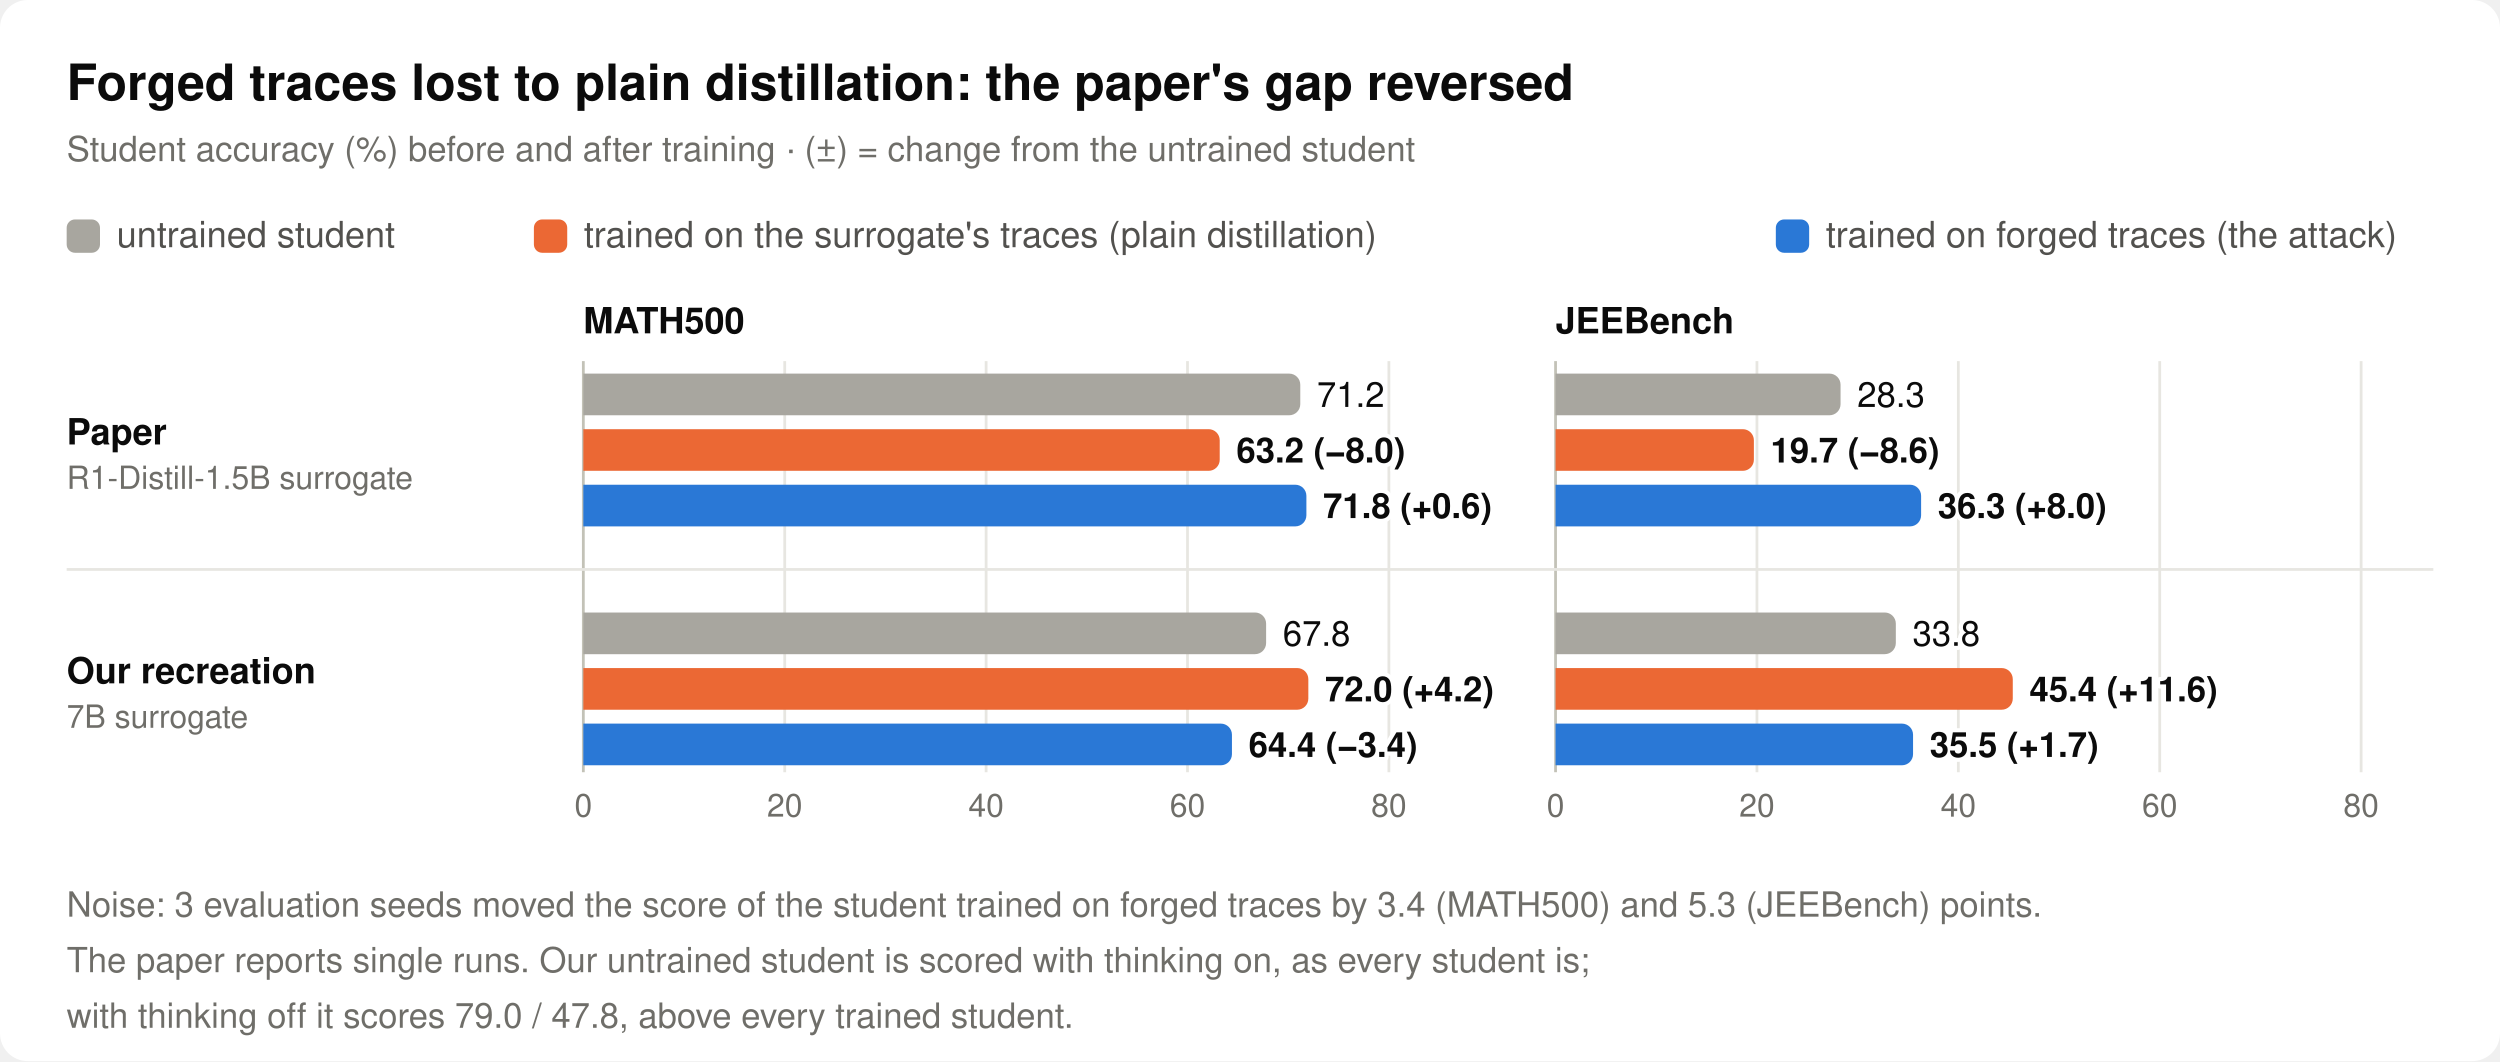
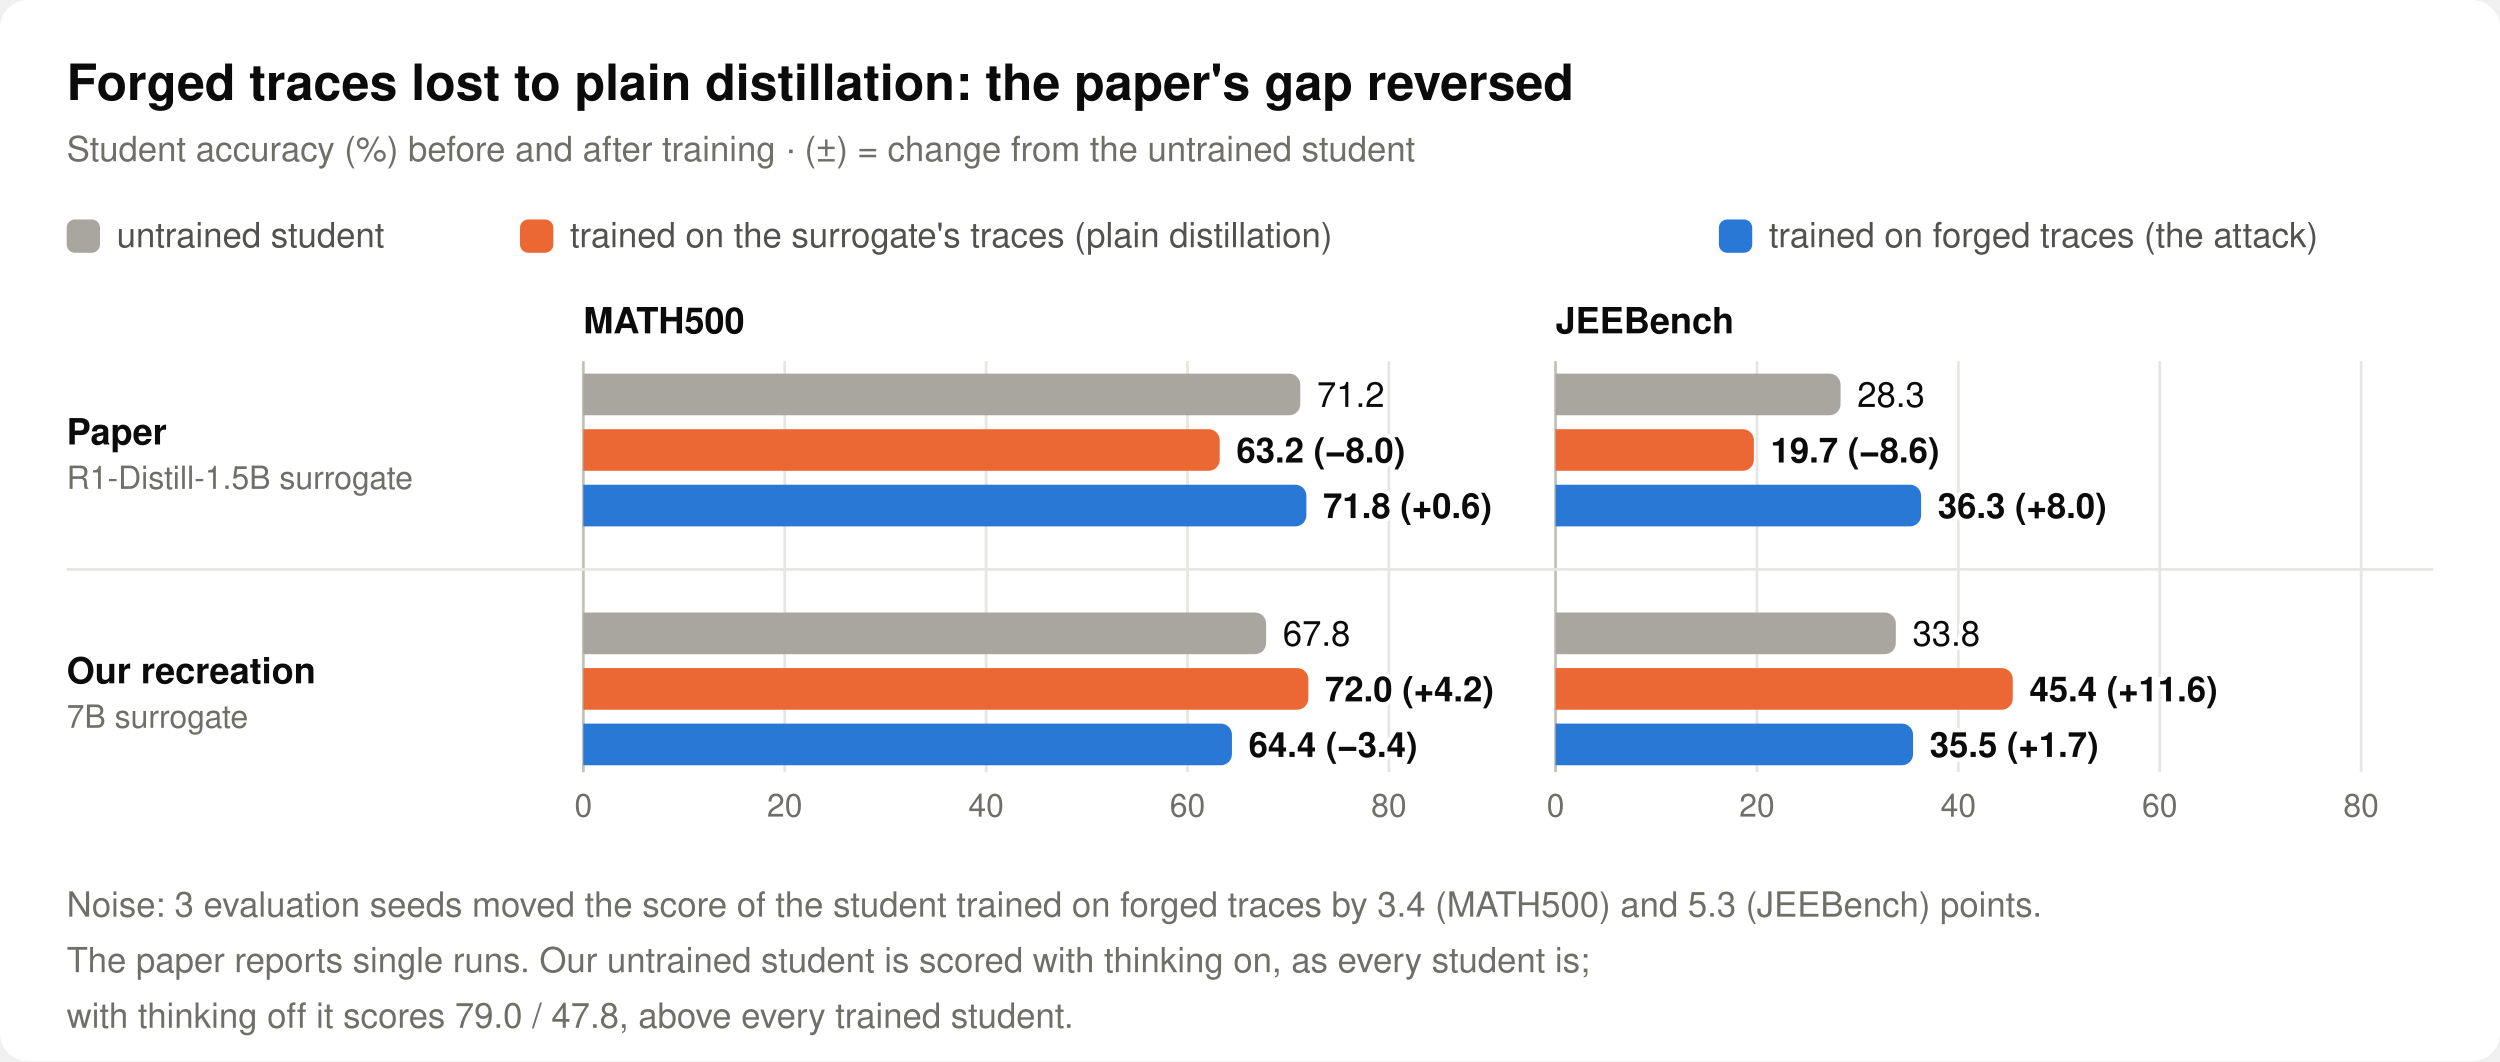
<svg xmlns="http://www.w3.org/2000/svg" width="900" height="382" viewBox="0 0 900 382" role="img" aria-label="Untrained student vs plain distillation vs forged traces, paper and our recreation">
  <rect x="0.0" y="0.0" width="900.0" height="382.0" rx="10" fill="#ffffff" />
  <text x="24.0" y="36.0" font-family="system-ui, -apple-system, &quot;Segoe UI&quot;, Helvetica, Arial, sans-serif" font-size="18" fill="#0b0b0b" text-anchor="start" font-weight="700" style="">Forged traces lost to plain distillation: the paper's gap reversed</text>
  <text x="24.0" y="58.0" font-family="system-ui, -apple-system, &quot;Segoe UI&quot;, Helvetica, Arial, sans-serif" font-size="12.5" fill="#6f6e69" text-anchor="start" font-weight="normal" style="">Student accuracy (%) before and after training · (±) = change from the untrained student</text>
  <rect x="24.0" y="79.0" width="12.0" height="12.0" rx="3" fill="#a8a69f" />
-   <text x="42.0" y="89.0" font-family="system-ui, -apple-system, &quot;Segoe UI&quot;, Helvetica, Arial, sans-serif" font-size="13" fill="#52514e" text-anchor="start" font-weight="normal" style="">untrained student</text>
-   <rect x="192.2" y="79.0" width="12.0" height="12.0" rx="3" fill="#eb6834" />
-   <text x="210.2" y="89.0" font-family="system-ui, -apple-system, &quot;Segoe UI&quot;, Helvetica, Arial, sans-serif" font-size="13" fill="#52514e" text-anchor="start" font-weight="normal" style="">trained on the surrogate's traces (plain distillation)</text>
-   <rect x="639.3" y="79.0" width="12.0" height="12.0" rx="3" fill="#2a78d6" />
-   <text x="657.3" y="89.0" font-family="system-ui, -apple-system, &quot;Segoe UI&quot;, Helvetica, Arial, sans-serif" font-size="13" fill="#52514e" text-anchor="start" font-weight="normal" style="">trained on forged traces (the attack)</text>
+   <text x="42.0" y="89.0" font-family="system-ui, -apple-system, &quot;Segoe UI&quot;, Helvetica, Arial, sans-serif" font-size="12.5" fill="#52514e" text-anchor="start" font-weight="normal" style="">untrained student</text>
+   <rect x="187.2" y="79.0" width="12.0" height="12.0" rx="3" fill="#eb6834" />
+   <text x="205.2" y="89.0" font-family="system-ui, -apple-system, &quot;Segoe UI&quot;, Helvetica, Arial, sans-serif" font-size="12.5" fill="#52514e" text-anchor="start" font-weight="normal" style="">trained on the surrogate's traces (plain distillation)</text>
+   <rect x="618.8" y="79.0" width="12.0" height="12.0" rx="3" fill="#2a78d6" />
+   <text x="636.8" y="89.0" font-family="system-ui, -apple-system, &quot;Segoe UI&quot;, Helvetica, Arial, sans-serif" font-size="12.5" fill="#52514e" text-anchor="start" font-weight="normal" style="">trained on forged traces (the attack)</text>
  <text x="210.0" y="120.0" font-family="system-ui, -apple-system, &quot;Segoe UI&quot;, Helvetica, Arial, sans-serif" font-size="13" fill="#0b0b0b" text-anchor="start" font-weight="700" style="">MATH500</text>
  <line x1="210.0" y1="130.0" x2="210.0" y2="278.0" stroke="#c3c2b7" stroke-width="1.0" />
  <text x="210.0" y="294.0" font-family="system-ui, -apple-system, &quot;Segoe UI&quot;, Helvetica, Arial, sans-serif" font-size="11.5" fill="#6f6e69" text-anchor="middle" font-weight="normal" style="font-variant-numeric: tabular-nums;">0</text>
  <line x1="282.5" y1="130.0" x2="282.5" y2="278.0" stroke="#e7e6e1" stroke-width="1.0" />
  <text x="282.5" y="294.0" font-family="system-ui, -apple-system, &quot;Segoe UI&quot;, Helvetica, Arial, sans-serif" font-size="11.5" fill="#6f6e69" text-anchor="middle" font-weight="normal" style="font-variant-numeric: tabular-nums;">20</text>
  <line x1="355.0" y1="130.0" x2="355.0" y2="278.0" stroke="#e7e6e1" stroke-width="1.0" />
  <text x="355.0" y="294.0" font-family="system-ui, -apple-system, &quot;Segoe UI&quot;, Helvetica, Arial, sans-serif" font-size="11.5" fill="#6f6e69" text-anchor="middle" font-weight="normal" style="font-variant-numeric: tabular-nums;">40</text>
  <line x1="427.5" y1="130.0" x2="427.5" y2="278.0" stroke="#e7e6e1" stroke-width="1.0" />
  <text x="427.5" y="294.0" font-family="system-ui, -apple-system, &quot;Segoe UI&quot;, Helvetica, Arial, sans-serif" font-size="11.5" fill="#6f6e69" text-anchor="middle" font-weight="normal" style="font-variant-numeric: tabular-nums;">60</text>
  <line x1="500.0" y1="130.0" x2="500.0" y2="278.0" stroke="#e7e6e1" stroke-width="1.0" />
  <text x="500.0" y="294.0" font-family="system-ui, -apple-system, &quot;Segoe UI&quot;, Helvetica, Arial, sans-serif" font-size="11.5" fill="#6f6e69" text-anchor="middle" font-weight="normal" style="font-variant-numeric: tabular-nums;">80</text>
  <path d="M210.0,134.5 H464.1 a4,4 0 0 1 4,4 V145.5 a4,4 0 0 1 -4,4 H210.0 Z" fill="#a8a69f" />
  <text x="474.1" y="146.5" font-family="system-ui, -apple-system, &quot;Segoe UI&quot;, Helvetica, Arial, sans-serif" font-size="12.5" fill="#0b0b0b" text-anchor="start" font-weight="400" style="font-variant-numeric: tabular-nums;" paint-order="stroke" stroke="#ffffff" stroke-width="3" stroke-linejoin="round">71.2</text>
  <path d="M210.0,154.5 H435.1 a4,4 0 0 1 4,4 V165.5 a4,4 0 0 1 -4,4 H210.0 Z" fill="#eb6834" />
  <text x="445.1" y="166.5" font-family="system-ui, -apple-system, &quot;Segoe UI&quot;, Helvetica, Arial, sans-serif" font-size="12.5" fill="#0b0b0b" text-anchor="start" font-weight="600" style="font-variant-numeric: tabular-nums;" paint-order="stroke" stroke="#ffffff" stroke-width="3" stroke-linejoin="round">63.2 (−8.0)</text>
  <path d="M210.0,174.5 H466.3 a4,4 0 0 1 4,4 V185.5 a4,4 0 0 1 -4,4 H210.0 Z" fill="#2a78d6" />
  <text x="476.3" y="186.5" font-family="system-ui, -apple-system, &quot;Segoe UI&quot;, Helvetica, Arial, sans-serif" font-size="12.5" fill="#0b0b0b" text-anchor="start" font-weight="600" style="font-variant-numeric: tabular-nums;" paint-order="stroke" stroke="#ffffff" stroke-width="3" stroke-linejoin="round">71.8 (+0.6)</text>
  <path d="M210.0,220.5 H451.8 a4,4 0 0 1 4,4 V231.5 a4,4 0 0 1 -4,4 H210.0 Z" fill="#a8a69f" />
  <text x="461.8" y="232.5" font-family="system-ui, -apple-system, &quot;Segoe UI&quot;, Helvetica, Arial, sans-serif" font-size="12.5" fill="#0b0b0b" text-anchor="start" font-weight="400" style="font-variant-numeric: tabular-nums;" paint-order="stroke" stroke="#ffffff" stroke-width="3" stroke-linejoin="round">67.8</text>
  <path d="M210.0,240.5 H467.0 a4,4 0 0 1 4,4 V251.5 a4,4 0 0 1 -4,4 H210.0 Z" fill="#eb6834" />
  <text x="477.0" y="252.5" font-family="system-ui, -apple-system, &quot;Segoe UI&quot;, Helvetica, Arial, sans-serif" font-size="12.5" fill="#0b0b0b" text-anchor="start" font-weight="600" style="font-variant-numeric: tabular-nums;" paint-order="stroke" stroke="#ffffff" stroke-width="3" stroke-linejoin="round">72.0 (+4.2)</text>
  <path d="M210.0,260.5 H439.5 a4,4 0 0 1 4,4 V271.5 a4,4 0 0 1 -4,4 H210.0 Z" fill="#2a78d6" />
  <text x="449.5" y="272.5" font-family="system-ui, -apple-system, &quot;Segoe UI&quot;, Helvetica, Arial, sans-serif" font-size="12.5" fill="#0b0b0b" text-anchor="start" font-weight="600" style="font-variant-numeric: tabular-nums;" paint-order="stroke" stroke="#ffffff" stroke-width="3" stroke-linejoin="round">64.4 (−3.4)</text>
  <text x="560.0" y="120.0" font-family="system-ui, -apple-system, &quot;Segoe UI&quot;, Helvetica, Arial, sans-serif" font-size="13" fill="#0b0b0b" text-anchor="start" font-weight="700" style="">JEEBench</text>
  <line x1="560.0" y1="130.0" x2="560.0" y2="278.0" stroke="#c3c2b7" stroke-width="1.0" />
  <text x="560.0" y="294.0" font-family="system-ui, -apple-system, &quot;Segoe UI&quot;, Helvetica, Arial, sans-serif" font-size="11.5" fill="#6f6e69" text-anchor="middle" font-weight="normal" style="font-variant-numeric: tabular-nums;">0</text>
  <line x1="632.5" y1="130.0" x2="632.5" y2="278.0" stroke="#e7e6e1" stroke-width="1.0" />
  <text x="632.5" y="294.0" font-family="system-ui, -apple-system, &quot;Segoe UI&quot;, Helvetica, Arial, sans-serif" font-size="11.5" fill="#6f6e69" text-anchor="middle" font-weight="normal" style="font-variant-numeric: tabular-nums;">20</text>
  <line x1="705.0" y1="130.0" x2="705.0" y2="278.0" stroke="#e7e6e1" stroke-width="1.0" />
  <text x="705.0" y="294.0" font-family="system-ui, -apple-system, &quot;Segoe UI&quot;, Helvetica, Arial, sans-serif" font-size="11.5" fill="#6f6e69" text-anchor="middle" font-weight="normal" style="font-variant-numeric: tabular-nums;">40</text>
  <line x1="777.5" y1="130.0" x2="777.5" y2="278.0" stroke="#e7e6e1" stroke-width="1.0" />
  <text x="777.5" y="294.0" font-family="system-ui, -apple-system, &quot;Segoe UI&quot;, Helvetica, Arial, sans-serif" font-size="11.5" fill="#6f6e69" text-anchor="middle" font-weight="normal" style="font-variant-numeric: tabular-nums;">60</text>
  <line x1="850.0" y1="130.0" x2="850.0" y2="278.0" stroke="#e7e6e1" stroke-width="1.0" />
  <text x="850.0" y="294.0" font-family="system-ui, -apple-system, &quot;Segoe UI&quot;, Helvetica, Arial, sans-serif" font-size="11.5" fill="#6f6e69" text-anchor="middle" font-weight="normal" style="font-variant-numeric: tabular-nums;">80</text>
  <path d="M560.0,134.5 H658.6 a4,4 0 0 1 4,4 V145.5 a4,4 0 0 1 -4,4 H560.0 Z" fill="#a8a69f" />
  <text x="668.6" y="146.5" font-family="system-ui, -apple-system, &quot;Segoe UI&quot;, Helvetica, Arial, sans-serif" font-size="12.5" fill="#0b0b0b" text-anchor="start" font-weight="400" style="font-variant-numeric: tabular-nums;" paint-order="stroke" stroke="#ffffff" stroke-width="3" stroke-linejoin="round">28.3</text>
  <path d="M560.0,154.5 H627.4 a4,4 0 0 1 4,4 V165.5 a4,4 0 0 1 -4,4 H560.0 Z" fill="#eb6834" />
  <text x="637.4" y="166.5" font-family="system-ui, -apple-system, &quot;Segoe UI&quot;, Helvetica, Arial, sans-serif" font-size="12.5" fill="#0b0b0b" text-anchor="start" font-weight="600" style="font-variant-numeric: tabular-nums;" paint-order="stroke" stroke="#ffffff" stroke-width="3" stroke-linejoin="round">19.7 (−8.6)</text>
  <path d="M560.0,174.5 H687.6 a4,4 0 0 1 4,4 V185.5 a4,4 0 0 1 -4,4 H560.0 Z" fill="#2a78d6" />
  <text x="697.6" y="186.5" font-family="system-ui, -apple-system, &quot;Segoe UI&quot;, Helvetica, Arial, sans-serif" font-size="12.5" fill="#0b0b0b" text-anchor="start" font-weight="600" style="font-variant-numeric: tabular-nums;" paint-order="stroke" stroke="#ffffff" stroke-width="3" stroke-linejoin="round">36.3 (+8.0)</text>
  <path d="M560.0,220.5 H678.5 a4,4 0 0 1 4,4 V231.5 a4,4 0 0 1 -4,4 H560.0 Z" fill="#a8a69f" />
  <text x="688.5" y="232.5" font-family="system-ui, -apple-system, &quot;Segoe UI&quot;, Helvetica, Arial, sans-serif" font-size="12.5" fill="#0b0b0b" text-anchor="start" font-weight="400" style="font-variant-numeric: tabular-nums;" paint-order="stroke" stroke="#ffffff" stroke-width="3" stroke-linejoin="round">33.8</text>
  <path d="M560.0,240.5 H720.6 a4,4 0 0 1 4,4 V251.5 a4,4 0 0 1 -4,4 H560.0 Z" fill="#eb6834" />
  <text x="730.6" y="252.5" font-family="system-ui, -apple-system, &quot;Segoe UI&quot;, Helvetica, Arial, sans-serif" font-size="12.5" fill="#0b0b0b" text-anchor="start" font-weight="600" style="font-variant-numeric: tabular-nums;" paint-order="stroke" stroke="#ffffff" stroke-width="3" stroke-linejoin="round">45.4 (+11.6)</text>
  <path d="M560.0,260.5 H684.7 a4,4 0 0 1 4,4 V271.5 a4,4 0 0 1 -4,4 H560.0 Z" fill="#2a78d6" />
  <text x="694.7" y="272.5" font-family="system-ui, -apple-system, &quot;Segoe UI&quot;, Helvetica, Arial, sans-serif" font-size="12.5" fill="#0b0b0b" text-anchor="start" font-weight="600" style="font-variant-numeric: tabular-nums;" paint-order="stroke" stroke="#ffffff" stroke-width="3" stroke-linejoin="round">35.5 (+1.7)</text>
  <text x="24.0" y="160.0" font-family="system-ui, -apple-system, &quot;Segoe UI&quot;, Helvetica, Arial, sans-serif" font-size="13" fill="#0b0b0b" text-anchor="start" font-weight="600" style="">Paper</text>
  <text x="24.0" y="176.0" font-family="system-ui, -apple-system, &quot;Segoe UI&quot;, Helvetica, Arial, sans-serif" font-size="11.5" fill="#6f6e69" text-anchor="start" font-weight="normal" style="">R1-Distill-1.5B surrogate</text>
  <text x="24.0" y="246.0" font-family="system-ui, -apple-system, &quot;Segoe UI&quot;, Helvetica, Arial, sans-serif" font-size="13" fill="#0b0b0b" text-anchor="start" font-weight="600" style="">Our recreation</text>
  <text x="24.0" y="262.0" font-family="system-ui, -apple-system, &quot;Segoe UI&quot;, Helvetica, Arial, sans-serif" font-size="11.5" fill="#6f6e69" text-anchor="start" font-weight="normal" style="">7B surrogate</text>
  <line x1="24.0" y1="205.0" x2="876.0" y2="205.0" stroke="#e7e6e1" stroke-width="1.0" />
  <text x="24.0" y="330.0" font-family="system-ui, -apple-system, &quot;Segoe UI&quot;, Helvetica, Arial, sans-serif" font-size="12.5" fill="#6f6e69" text-anchor="start" font-weight="normal" style="">Noise: 3 evaluation seeds moved the score of the student trained on forged traces by 3.4 (MATH500) and 5.3 (JEEBench) points.</text>
  <text x="24.0" y="350.0" font-family="system-ui, -apple-system, &quot;Segoe UI&quot;, Helvetica, Arial, sans-serif" font-size="12.5" fill="#6f6e69" text-anchor="start" font-weight="normal" style="">The paper reports single runs. Our untrained student is scored with thinking on, as every student is;</text>
  <text x="24.0" y="370.0" font-family="system-ui, -apple-system, &quot;Segoe UI&quot;, Helvetica, Arial, sans-serif" font-size="12.5" fill="#6f6e69" text-anchor="start" font-weight="normal" style="">with thinking off it scores 79.0 / 47.8, above every trained student.</text>
</svg>
